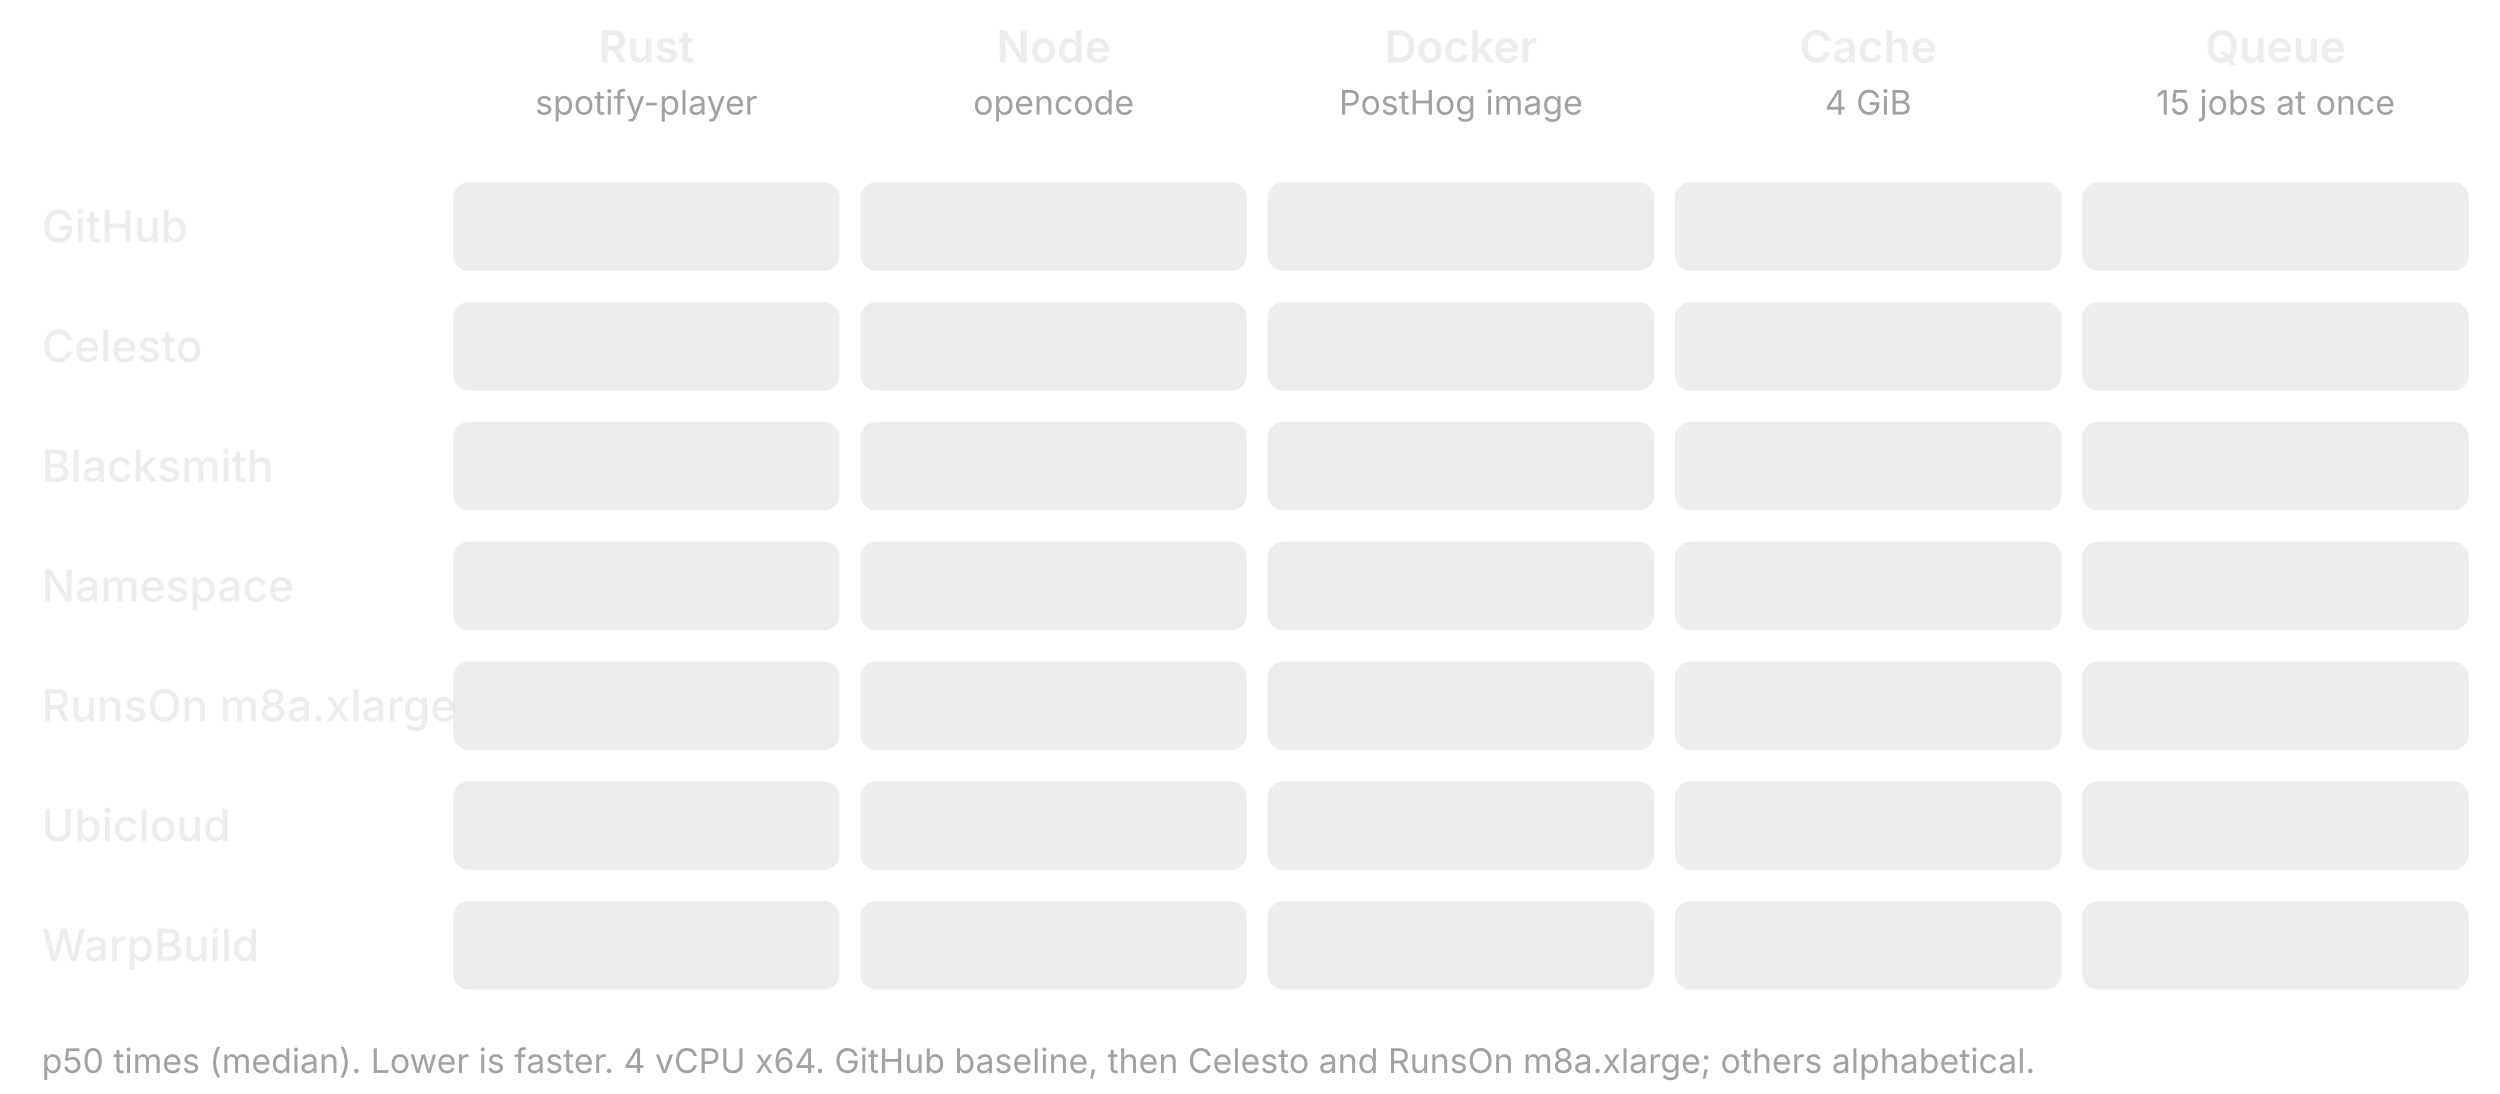
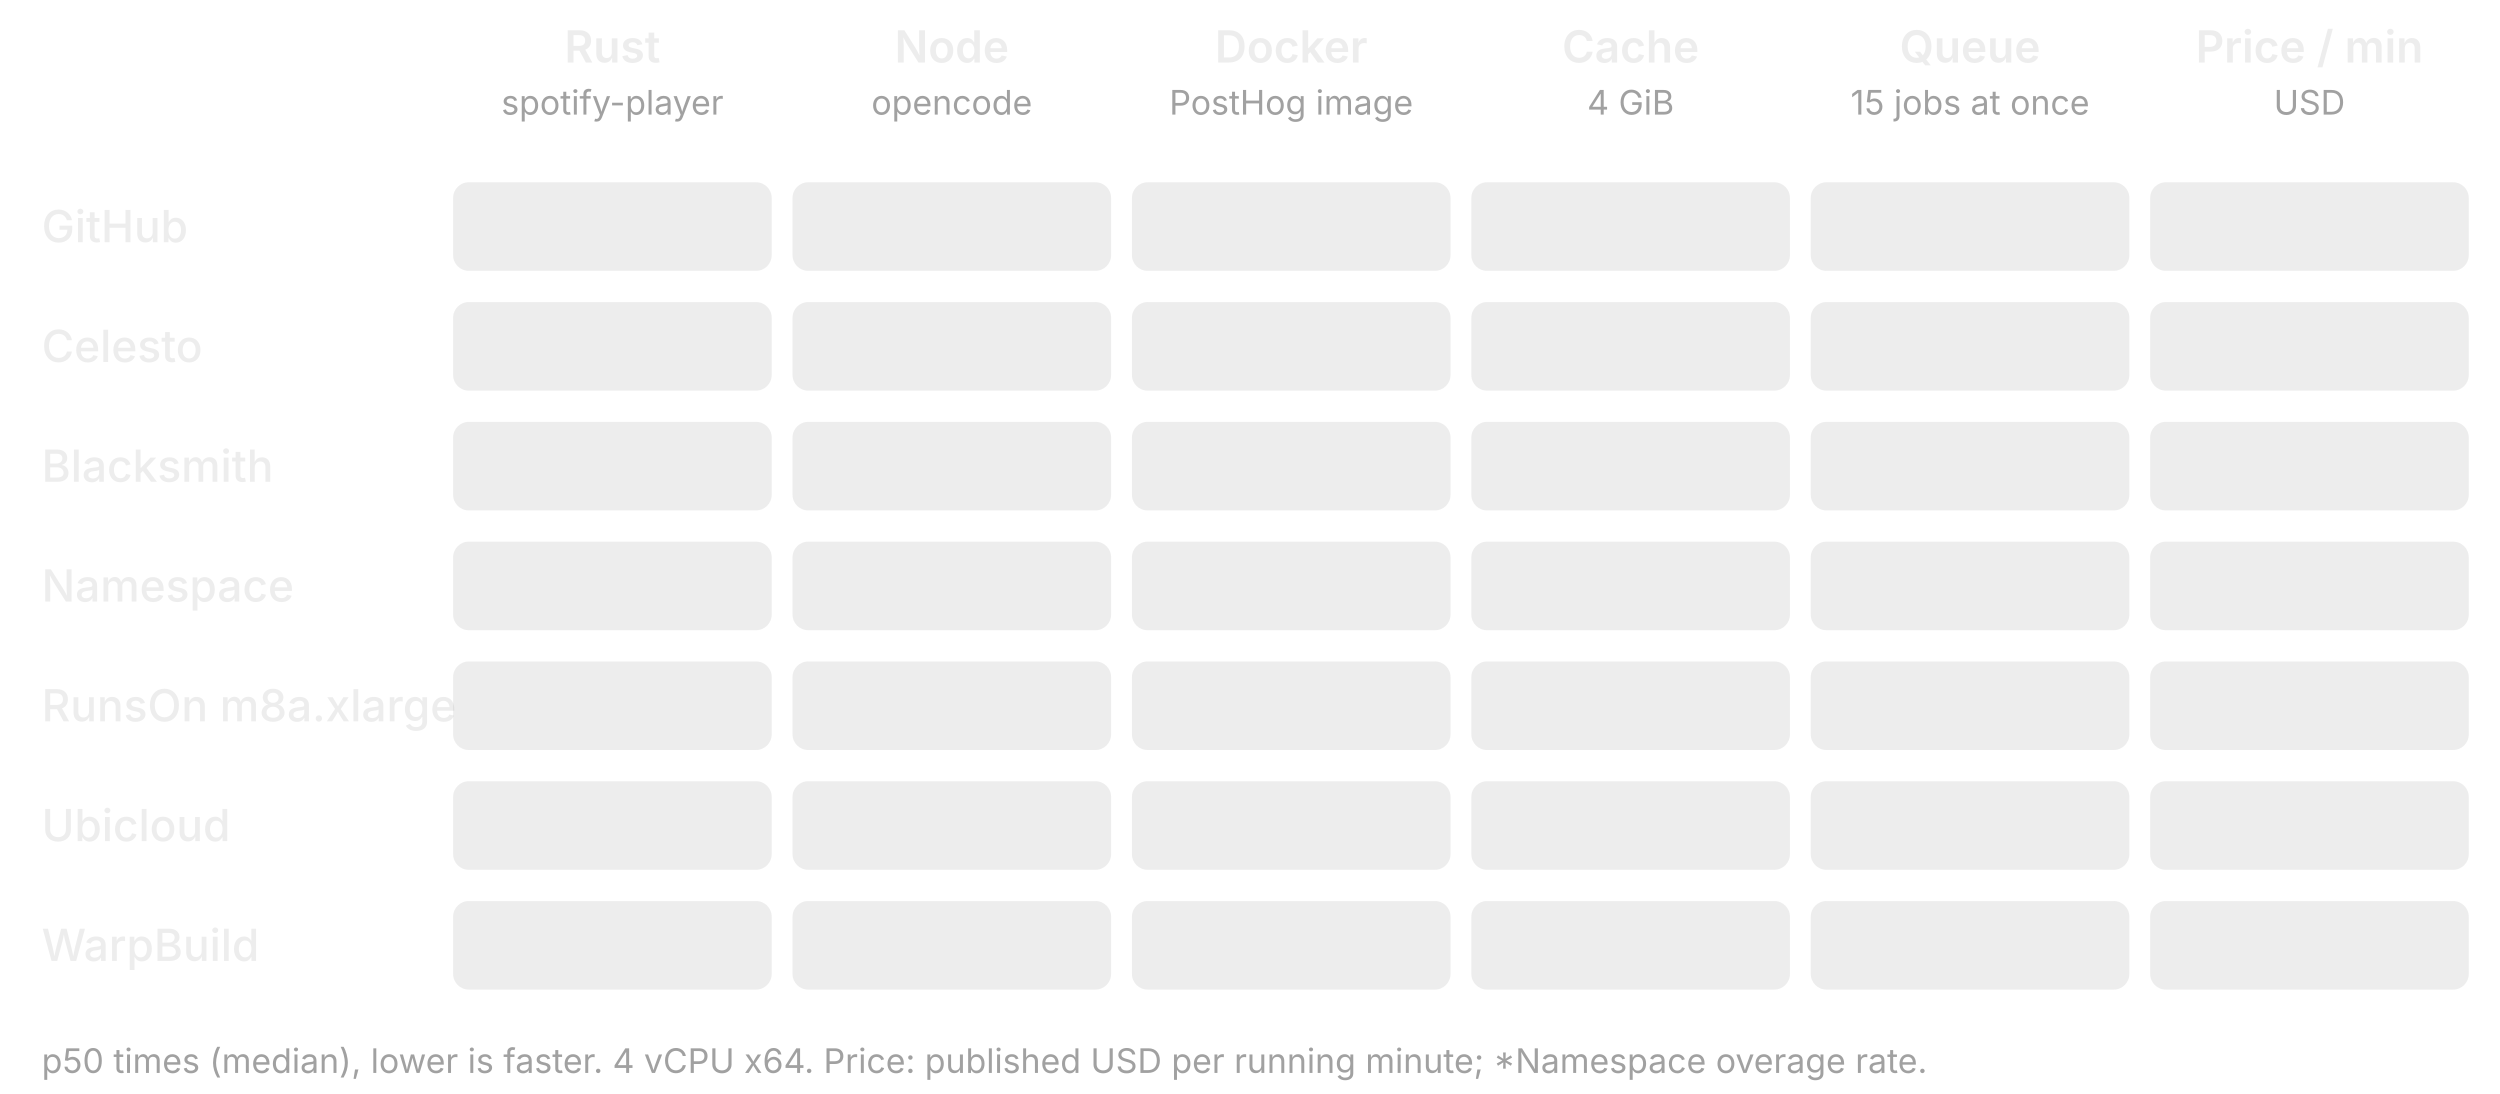
<svg xmlns="http://www.w3.org/2000/svg" viewBox="0 0 960 420" font-family="Geist,Inter,-apple-system,BlinkMacSystemFont,Segoe UI,sans-serif">
  <style>.t{fill:#ededed}.m{fill:#a1a1a1}.n{fill:#8f8f8f;fill-opacity:.16}</style>
-   <text x="248.2" y="24" text-anchor="middle" font-size="17" font-weight="600" class="t">Rust</text>
-   <text x="248.2" y="44" text-anchor="middle" font-size="13" class="m">spotify-player</text>
-   <text x="404.6" y="24" text-anchor="middle" font-size="17" font-weight="600" class="t">Node</text>
-   <text x="404.6" y="44" text-anchor="middle" font-size="13" class="m">opencode</text>
-   <text x="561" y="24" text-anchor="middle" font-size="17" font-weight="600" class="t">Docker</text>
-   <text x="561" y="44" text-anchor="middle" font-size="13" class="m">PostHog image</text>
-   <text x="717.4" y="24" text-anchor="middle" font-size="17" font-weight="600" class="t">Cache</text>
-   <text x="717.4" y="44" text-anchor="middle" font-size="13" class="m">4 GiB</text>
-   <text x="873.8" y="24" text-anchor="middle" font-size="17" font-weight="600" class="t">Queue</text>
-   <text x="873.8" y="44" text-anchor="middle" font-size="13" class="m">15 jobs at once</text>
+   <text x="235.167" y="24" text-anchor="middle" font-size="17" font-weight="600" class="t">Rust</text>
+   <text x="235.167" y="44" text-anchor="middle" font-size="13" class="m">spotify-player</text>
+   <text x="365.5" y="24" text-anchor="middle" font-size="17" font-weight="600" class="t">Node</text>
+   <text x="365.5" y="44" text-anchor="middle" font-size="13" class="m">opencode</text>
+   <text x="495.833" y="24" text-anchor="middle" font-size="17" font-weight="600" class="t">Docker</text>
+   <text x="495.833" y="44" text-anchor="middle" font-size="13" class="m">PostHog image</text>
+   <text x="626.167" y="24" text-anchor="middle" font-size="17" font-weight="600" class="t">Cache</text>
+   <text x="626.167" y="44" text-anchor="middle" font-size="13" class="m">4 GiB</text>
+   <text x="756.5" y="24" text-anchor="middle" font-size="17" font-weight="600" class="t">Queue</text>
+   <text x="756.5" y="44" text-anchor="middle" font-size="13" class="m">15 jobs at once</text>
+   <text x="886.833" y="24" text-anchor="middle" font-size="17" font-weight="600" class="t">Price / min</text>
+   <text x="886.833" y="44" text-anchor="middle" font-size="13" class="m">USD</text>
  <text x="16" y="93" font-size="17" font-weight="500" class="t">GitHub</text>
-   <rect x="174" y="70" width="148.4" height="34" rx="6" class="n" />
-   <text x="248.2" y="93" text-anchor="middle" font-size="16" font-weight="400" font-family="Geist Mono,SFMono-Regular,Menlo,Consolas,monospace" class="t">3m 38s</text>
-   <rect x="330.4" y="70" width="148.4" height="34" rx="6" class="n" />
-   <text x="404.6" y="93" text-anchor="middle" font-size="16" font-weight="400" font-family="Geist Mono,SFMono-Regular,Menlo,Consolas,monospace" class="t">1m 44s</text>
-   <rect x="486.8" y="70" width="148.4" height="34" rx="6" class="n" />
-   <text x="561" y="93" text-anchor="middle" font-size="16" font-weight="400" font-family="Geist Mono,SFMono-Regular,Menlo,Consolas,monospace" class="t">13m 01s</text>
-   <rect x="643.2" y="70" width="148.4" height="34" rx="6" class="n" />
-   <text x="717.4" y="93" text-anchor="middle" font-size="16" font-weight="400" font-family="Geist Mono,SFMono-Regular,Menlo,Consolas,monospace" class="t">1m 14s</text>
-   <rect x="799.6" y="70" width="148.4" height="34" rx="6" class="n" />
-   <text x="873.8" y="93" text-anchor="middle" font-size="16" font-weight="400" font-family="Geist Mono,SFMono-Regular,Menlo,Consolas,monospace" class="t">3s</text>
+   <rect x="174" y="70" width="122.333" height="34" rx="6" class="n" />
+   <text x="235.167" y="93" text-anchor="middle" font-size="16" font-weight="400" font-family="Geist Mono,SFMono-Regular,Menlo,Consolas,monospace" class="t">3m 38s</text>
+   <rect x="304.333" y="70" width="122.333" height="34" rx="6" class="n" />
+   <text x="365.5" y="93" text-anchor="middle" font-size="16" font-weight="400" font-family="Geist Mono,SFMono-Regular,Menlo,Consolas,monospace" class="t">1m 44s</text>
+   <rect x="434.667" y="70" width="122.333" height="34" rx="6" class="n" />
+   <text x="495.833" y="93" text-anchor="middle" font-size="16" font-weight="400" font-family="Geist Mono,SFMono-Regular,Menlo,Consolas,monospace" class="t">13m 01s</text>
+   <rect x="565" y="70" width="122.333" height="34" rx="6" class="n" />
+   <text x="626.167" y="93" text-anchor="middle" font-size="16" font-weight="400" font-family="Geist Mono,SFMono-Regular,Menlo,Consolas,monospace" class="t">1m 14s</text>
+   <rect x="695.333" y="70" width="122.333" height="34" rx="6" class="n" />
+   <text x="756.5" y="93" text-anchor="middle" font-size="16" font-weight="400" font-family="Geist Mono,SFMono-Regular,Menlo,Consolas,monospace" class="t">3s</text>
+   <rect x="825.667" y="70" width="122.333" height="34" rx="6" class="n" />
+   <text x="886.833" y="93" text-anchor="middle" font-size="16" font-weight="400" font-family="Geist Mono,SFMono-Regular,Menlo,Consolas,monospace" class="t">$0.0120</text>
  <text x="16" y="139" font-size="17" font-weight="500" class="t">Celesto</text>
-   <rect x="174" y="116" width="148.4" height="34" rx="6" class="n" />
-   <text x="248.2" y="139" text-anchor="middle" font-size="16" font-weight="400" font-family="Geist Mono,SFMono-Regular,Menlo,Consolas,monospace" class="t">3m 01s</text>
-   <rect x="330.4" y="116" width="148.4" height="34" rx="6" class="n" />
-   <text x="404.6" y="139" text-anchor="middle" font-size="16" font-weight="400" font-family="Geist Mono,SFMono-Regular,Menlo,Consolas,monospace" class="t">1m 19s</text>
-   <rect x="486.8" y="116" width="148.4" height="34" rx="6" class="n" />
-   <text x="561" y="139" text-anchor="middle" font-size="16" font-weight="400" font-family="Geist Mono,SFMono-Regular,Menlo,Consolas,monospace" class="t">8m 58s</text>
-   <rect x="643.2" y="116" width="148.4" height="34" rx="6" class="n" />
-   <text x="717.4" y="139" text-anchor="middle" font-size="16" font-weight="400" font-family="Geist Mono,SFMono-Regular,Menlo,Consolas,monospace" class="t">25s</text>
-   <rect x="799.6" y="116" width="148.4" height="34" rx="6" class="n" />
-   <text x="873.8" y="139" text-anchor="middle" font-size="16" font-weight="400" font-family="Geist Mono,SFMono-Regular,Menlo,Consolas,monospace" class="t">18s</text>
+   <rect x="174" y="116" width="122.333" height="34" rx="6" class="n" />
+   <text x="235.167" y="139" text-anchor="middle" font-size="16" font-weight="400" font-family="Geist Mono,SFMono-Regular,Menlo,Consolas,monospace" class="t">3m 01s</text>
+   <rect x="304.333" y="116" width="122.333" height="34" rx="6" class="n" />
+   <text x="365.5" y="139" text-anchor="middle" font-size="16" font-weight="400" font-family="Geist Mono,SFMono-Regular,Menlo,Consolas,monospace" class="t">1m 19s</text>
+   <rect x="434.667" y="116" width="122.333" height="34" rx="6" class="n" />
+   <text x="495.833" y="139" text-anchor="middle" font-size="16" font-weight="400" font-family="Geist Mono,SFMono-Regular,Menlo,Consolas,monospace" class="t">8m 58s</text>
+   <rect x="565" y="116" width="122.333" height="34" rx="6" class="n" />
+   <text x="626.167" y="139" text-anchor="middle" font-size="16" font-weight="400" font-family="Geist Mono,SFMono-Regular,Menlo,Consolas,monospace" class="t">25s</text>
+   <rect x="695.333" y="116" width="122.333" height="34" rx="6" class="n" />
+   <text x="756.5" y="139" text-anchor="middle" font-size="16" font-weight="400" font-family="Geist Mono,SFMono-Regular,Menlo,Consolas,monospace" class="t">18s</text>
+   <rect x="825.667" y="116" width="122.333" height="34" rx="6" class="n" />
+   <text x="886.833" y="139" text-anchor="middle" font-size="16" font-weight="400" font-family="Geist Mono,SFMono-Regular,Menlo,Consolas,monospace" class="t">$0.0013</text>
  <text x="16" y="185" font-size="17" font-weight="500" class="t">Blacksmith</text>
-   <rect x="174" y="162" width="148.4" height="34" rx="6" class="n" />
-   <text x="248.2" y="185" text-anchor="middle" font-size="16" font-weight="400" font-family="Geist Mono,SFMono-Regular,Menlo,Consolas,monospace" class="t">1m 50s</text>
-   <rect x="330.4" y="162" width="148.4" height="34" rx="6" class="n" />
-   <text x="404.6" y="185" text-anchor="middle" font-size="16" font-weight="400" font-family="Geist Mono,SFMono-Regular,Menlo,Consolas,monospace" class="t">1m 19s</text>
-   <rect x="486.8" y="162" width="148.4" height="34" rx="6" class="n" />
-   <text x="561" y="185" text-anchor="middle" font-size="16" font-weight="400" font-family="Geist Mono,SFMono-Regular,Menlo,Consolas,monospace" class="t">5m 17s</text>
-   <rect x="643.2" y="162" width="148.4" height="34" rx="6" class="n" />
-   <text x="717.4" y="185" text-anchor="middle" font-size="16" font-weight="400" font-family="Geist Mono,SFMono-Regular,Menlo,Consolas,monospace" class="t">18s</text>
-   <rect x="799.6" y="162" width="148.4" height="34" rx="6" class="n" />
-   <text x="873.8" y="185" text-anchor="middle" font-size="16" font-weight="400" font-family="Geist Mono,SFMono-Regular,Menlo,Consolas,monospace" class="t">10s</text>
+   <rect x="174" y="162" width="122.333" height="34" rx="6" class="n" />
+   <text x="235.167" y="185" text-anchor="middle" font-size="16" font-weight="400" font-family="Geist Mono,SFMono-Regular,Menlo,Consolas,monospace" class="t">1m 50s</text>
+   <rect x="304.333" y="162" width="122.333" height="34" rx="6" class="n" />
+   <text x="365.5" y="185" text-anchor="middle" font-size="16" font-weight="400" font-family="Geist Mono,SFMono-Regular,Menlo,Consolas,monospace" class="t">1m 19s</text>
+   <rect x="434.667" y="162" width="122.333" height="34" rx="6" class="n" />
+   <text x="495.833" y="185" text-anchor="middle" font-size="16" font-weight="400" font-family="Geist Mono,SFMono-Regular,Menlo,Consolas,monospace" class="t">5m 17s</text>
+   <rect x="565" y="162" width="122.333" height="34" rx="6" class="n" />
+   <text x="626.167" y="185" text-anchor="middle" font-size="16" font-weight="400" font-family="Geist Mono,SFMono-Regular,Menlo,Consolas,monospace" class="t">18s</text>
+   <rect x="695.333" y="162" width="122.333" height="34" rx="6" class="n" />
+   <text x="756.5" y="185" text-anchor="middle" font-size="16" font-weight="400" font-family="Geist Mono,SFMono-Regular,Menlo,Consolas,monospace" class="t">10s</text>
+   <rect x="825.667" y="162" width="122.333" height="34" rx="6" class="n" />
+   <text x="886.833" y="185" text-anchor="middle" font-size="16" font-weight="400" font-family="Geist Mono,SFMono-Regular,Menlo,Consolas,monospace" class="t">$0.0080</text>
  <text x="16" y="231" font-size="17" font-weight="500" class="t">Namespace</text>
-   <rect x="174" y="208" width="148.4" height="34" rx="6" class="n" />
-   <text x="248.2" y="231" text-anchor="middle" font-size="16" font-weight="400" font-family="Geist Mono,SFMono-Regular,Menlo,Consolas,monospace" class="t">1m 35s</text>
-   <rect x="330.4" y="208" width="148.4" height="34" rx="6" class="n" />
-   <text x="404.6" y="231" text-anchor="middle" font-size="16" font-weight="400" font-family="Geist Mono,SFMono-Regular,Menlo,Consolas,monospace" class="t">45s</text>
-   <rect x="486.8" y="208" width="148.4" height="34" rx="6" class="n" />
-   <text x="561" y="231" text-anchor="middle" font-size="16" font-weight="400" font-family="Geist Mono,SFMono-Regular,Menlo,Consolas,monospace" class="t">4m 44s</text>
-   <rect x="643.2" y="208" width="148.4" height="34" rx="6" class="n" />
-   <text x="717.4" y="231" text-anchor="middle" font-size="16" font-weight="400" font-family="Geist Mono,SFMono-Regular,Menlo,Consolas,monospace" class="t">38s</text>
-   <rect x="799.6" y="208" width="148.4" height="34" rx="6" class="n" />
-   <text x="873.8" y="231" text-anchor="middle" font-size="16" font-weight="400" font-family="Geist Mono,SFMono-Regular,Menlo,Consolas,monospace" class="t">10s</text>
+   <rect x="174" y="208" width="122.333" height="34" rx="6" class="n" />
+   <text x="235.167" y="231" text-anchor="middle" font-size="16" font-weight="400" font-family="Geist Mono,SFMono-Regular,Menlo,Consolas,monospace" class="t">1m 35s</text>
+   <rect x="304.333" y="208" width="122.333" height="34" rx="6" class="n" />
+   <text x="365.5" y="231" text-anchor="middle" font-size="16" font-weight="400" font-family="Geist Mono,SFMono-Regular,Menlo,Consolas,monospace" class="t">45s</text>
+   <rect x="434.667" y="208" width="122.333" height="34" rx="6" class="n" />
+   <text x="495.833" y="231" text-anchor="middle" font-size="16" font-weight="400" font-family="Geist Mono,SFMono-Regular,Menlo,Consolas,monospace" class="t">4m 44s</text>
+   <rect x="565" y="208" width="122.333" height="34" rx="6" class="n" />
+   <text x="626.167" y="231" text-anchor="middle" font-size="16" font-weight="400" font-family="Geist Mono,SFMono-Regular,Menlo,Consolas,monospace" class="t">38s</text>
+   <rect x="695.333" y="208" width="122.333" height="34" rx="6" class="n" />
+   <text x="756.5" y="231" text-anchor="middle" font-size="16" font-weight="400" font-family="Geist Mono,SFMono-Regular,Menlo,Consolas,monospace" class="t">10s</text>
+   <rect x="825.667" y="208" width="122.333" height="34" rx="6" class="n" />
+   <text x="886.833" y="231" text-anchor="middle" font-size="16" font-weight="400" font-family="Geist Mono,SFMono-Regular,Menlo,Consolas,monospace" class="t">$0.0120*</text>
  <text x="16" y="277" font-size="17" font-weight="500" class="t">RunsOn m8a.xlarge</text>
-   <rect x="174" y="254" width="148.4" height="34" rx="6" class="n" />
-   <text x="248.2" y="277" text-anchor="middle" font-size="16" font-weight="400" font-family="Geist Mono,SFMono-Regular,Menlo,Consolas,monospace" class="t">1m 48s</text>
-   <rect x="330.4" y="254" width="148.4" height="34" rx="6" class="n" />
-   <text x="404.6" y="277" text-anchor="middle" font-size="16" font-weight="400" font-family="Geist Mono,SFMono-Regular,Menlo,Consolas,monospace" class="t">1m 03s</text>
-   <rect x="486.8" y="254" width="148.4" height="34" rx="6" class="n" />
-   <text x="561" y="277" text-anchor="middle" font-size="16" font-weight="400" font-family="Geist Mono,SFMono-Regular,Menlo,Consolas,monospace" class="t">9m 00s</text>
-   <rect x="643.2" y="254" width="148.4" height="34" rx="6" class="n" />
-   <text x="717.4" y="277" text-anchor="middle" font-size="16" font-weight="400" font-family="Geist Mono,SFMono-Regular,Menlo,Consolas,monospace" class="t">33s</text>
-   <rect x="799.6" y="254" width="148.4" height="34" rx="6" class="n" />
-   <text x="873.8" y="277" text-anchor="middle" font-size="16" font-weight="400" font-family="Geist Mono,SFMono-Regular,Menlo,Consolas,monospace" class="t">18s</text>
+   <rect x="174" y="254" width="122.333" height="34" rx="6" class="n" />
+   <text x="235.167" y="277" text-anchor="middle" font-size="16" font-weight="400" font-family="Geist Mono,SFMono-Regular,Menlo,Consolas,monospace" class="t">1m 48s</text>
+   <rect x="304.333" y="254" width="122.333" height="34" rx="6" class="n" />
+   <text x="365.5" y="277" text-anchor="middle" font-size="16" font-weight="400" font-family="Geist Mono,SFMono-Regular,Menlo,Consolas,monospace" class="t">1m 03s</text>
+   <rect x="434.667" y="254" width="122.333" height="34" rx="6" class="n" />
+   <text x="495.833" y="277" text-anchor="middle" font-size="16" font-weight="400" font-family="Geist Mono,SFMono-Regular,Menlo,Consolas,monospace" class="t">9m 00s</text>
+   <rect x="565" y="254" width="122.333" height="34" rx="6" class="n" />
+   <text x="626.167" y="277" text-anchor="middle" font-size="16" font-weight="400" font-family="Geist Mono,SFMono-Regular,Menlo,Consolas,monospace" class="t">33s</text>
+   <rect x="695.333" y="254" width="122.333" height="34" rx="6" class="n" />
+   <text x="756.5" y="277" text-anchor="middle" font-size="16" font-weight="400" font-family="Geist Mono,SFMono-Regular,Menlo,Consolas,monospace" class="t">18s</text>
+   <rect x="825.667" y="254" width="122.333" height="34" rx="6" class="n" />
+   <text x="886.833" y="277" text-anchor="middle" font-size="16" font-weight="400" font-family="Geist Mono,SFMono-Regular,Menlo,Consolas,monospace" class="t">$0.0044</text>
  <text x="16" y="323" font-size="17" font-weight="500" class="t">Ubicloud</text>
-   <rect x="174" y="300" width="148.4" height="34" rx="6" class="n" />
-   <text x="248.2" y="323" text-anchor="middle" font-size="16" font-weight="400" font-family="Geist Mono,SFMono-Regular,Menlo,Consolas,monospace" class="t">2m 31s</text>
-   <rect x="330.4" y="300" width="148.4" height="34" rx="6" class="n" />
-   <text x="404.6" y="323" text-anchor="middle" font-size="16" font-weight="400" font-family="Geist Mono,SFMono-Regular,Menlo,Consolas,monospace" class="t">1m 37s</text>
-   <rect x="486.8" y="300" width="148.4" height="34" rx="6" class="n" />
-   <text x="561" y="323" text-anchor="middle" font-size="16" font-weight="400" font-family="Geist Mono,SFMono-Regular,Menlo,Consolas,monospace" class="t">12m 00s</text>
-   <rect x="643.2" y="300" width="148.4" height="34" rx="6" class="n" />
-   <text x="717.4" y="323" text-anchor="middle" font-size="16" font-weight="400" font-family="Geist Mono,SFMono-Regular,Menlo,Consolas,monospace" class="t">2m 02s</text>
-   <rect x="799.6" y="300" width="148.4" height="34" rx="6" class="n" />
-   <text x="873.8" y="323" text-anchor="middle" font-size="16" font-weight="400" font-family="Geist Mono,SFMono-Regular,Menlo,Consolas,monospace" class="t">37s</text>
+   <rect x="174" y="300" width="122.333" height="34" rx="6" class="n" />
+   <text x="235.167" y="323" text-anchor="middle" font-size="16" font-weight="400" font-family="Geist Mono,SFMono-Regular,Menlo,Consolas,monospace" class="t">2m 31s</text>
+   <rect x="304.333" y="300" width="122.333" height="34" rx="6" class="n" />
+   <text x="365.5" y="323" text-anchor="middle" font-size="16" font-weight="400" font-family="Geist Mono,SFMono-Regular,Menlo,Consolas,monospace" class="t">1m 37s</text>
+   <rect x="434.667" y="300" width="122.333" height="34" rx="6" class="n" />
+   <text x="495.833" y="323" text-anchor="middle" font-size="16" font-weight="400" font-family="Geist Mono,SFMono-Regular,Menlo,Consolas,monospace" class="t">12m 00s</text>
+   <rect x="565" y="300" width="122.333" height="34" rx="6" class="n" />
+   <text x="626.167" y="323" text-anchor="middle" font-size="16" font-weight="400" font-family="Geist Mono,SFMono-Regular,Menlo,Consolas,monospace" class="t">2m 02s</text>
+   <rect x="695.333" y="300" width="122.333" height="34" rx="6" class="n" />
+   <text x="756.5" y="323" text-anchor="middle" font-size="16" font-weight="400" font-family="Geist Mono,SFMono-Regular,Menlo,Consolas,monospace" class="t">37s</text>
+   <rect x="825.667" y="300" width="122.333" height="34" rx="6" class="n" />
+   <text x="886.833" y="323" text-anchor="middle" font-size="16" font-weight="400" font-family="Geist Mono,SFMono-Regular,Menlo,Consolas,monospace" class="t">$0.0025</text>
  <text x="16" y="369" font-size="17" font-weight="500" class="t">WarpBuild</text>
-   <rect x="174" y="346" width="148.4" height="34" rx="6" class="n" />
-   <text x="248.2" y="369" text-anchor="middle" font-size="16" font-weight="400" font-family="Geist Mono,SFMono-Regular,Menlo,Consolas,monospace" class="t">2m 18s</text>
-   <rect x="330.4" y="346" width="148.4" height="34" rx="6" class="n" />
-   <text x="404.6" y="369" text-anchor="middle" font-size="16" font-weight="400" font-family="Geist Mono,SFMono-Regular,Menlo,Consolas,monospace" class="t">1m 13s</text>
-   <rect x="486.8" y="346" width="148.4" height="34" rx="6" class="n" />
-   <text x="561" y="369" text-anchor="middle" font-size="16" font-weight="400" font-family="Geist Mono,SFMono-Regular,Menlo,Consolas,monospace" class="t">7m 26s</text>
-   <rect x="643.2" y="346" width="148.4" height="34" rx="6" class="n" />
-   <text x="717.4" y="369" text-anchor="middle" font-size="16" font-weight="400" font-family="Geist Mono,SFMono-Regular,Menlo,Consolas,monospace" class="t">40s</text>
-   <rect x="799.6" y="346" width="148.4" height="34" rx="6" class="n" />
-   <text x="873.8" y="369" text-anchor="middle" font-size="16" font-weight="400" font-family="Geist Mono,SFMono-Regular,Menlo,Consolas,monospace" class="t">12s</text>
-   <text x="16" y="412" font-size="13" class="m">p50 times (median). Lower is faster. 4 vCPU x64. GitHub baseline, then Celesto and RunsOn m8a.xlarge; others alphabetical.</text>
+   <rect x="174" y="346" width="122.333" height="34" rx="6" class="n" />
+   <text x="235.167" y="369" text-anchor="middle" font-size="16" font-weight="400" font-family="Geist Mono,SFMono-Regular,Menlo,Consolas,monospace" class="t">2m 18s</text>
+   <rect x="304.333" y="346" width="122.333" height="34" rx="6" class="n" />
+   <text x="365.5" y="369" text-anchor="middle" font-size="16" font-weight="400" font-family="Geist Mono,SFMono-Regular,Menlo,Consolas,monospace" class="t">1m 13s</text>
+   <rect x="434.667" y="346" width="122.333" height="34" rx="6" class="n" />
+   <text x="495.833" y="369" text-anchor="middle" font-size="16" font-weight="400" font-family="Geist Mono,SFMono-Regular,Menlo,Consolas,monospace" class="t">7m 26s</text>
+   <rect x="565" y="346" width="122.333" height="34" rx="6" class="n" />
+   <text x="626.167" y="369" text-anchor="middle" font-size="16" font-weight="400" font-family="Geist Mono,SFMono-Regular,Menlo,Consolas,monospace" class="t">40s</text>
+   <rect x="695.333" y="346" width="122.333" height="34" rx="6" class="n" />
+   <text x="756.5" y="369" text-anchor="middle" font-size="16" font-weight="400" font-family="Geist Mono,SFMono-Regular,Menlo,Consolas,monospace" class="t">12s</text>
+   <rect x="825.667" y="346" width="122.333" height="34" rx="6" class="n" />
+   <text x="886.833" y="369" text-anchor="middle" font-size="16" font-weight="400" font-family="Geist Mono,SFMono-Regular,Menlo,Consolas,monospace" class="t">$0.0080</text>
+   <text x="16" y="412" font-size="13" class="m">p50 times (median), lower is faster. 4 vCPU x64. Price: published USD per running minute; *Namespace overage rate.</text>
</svg>
